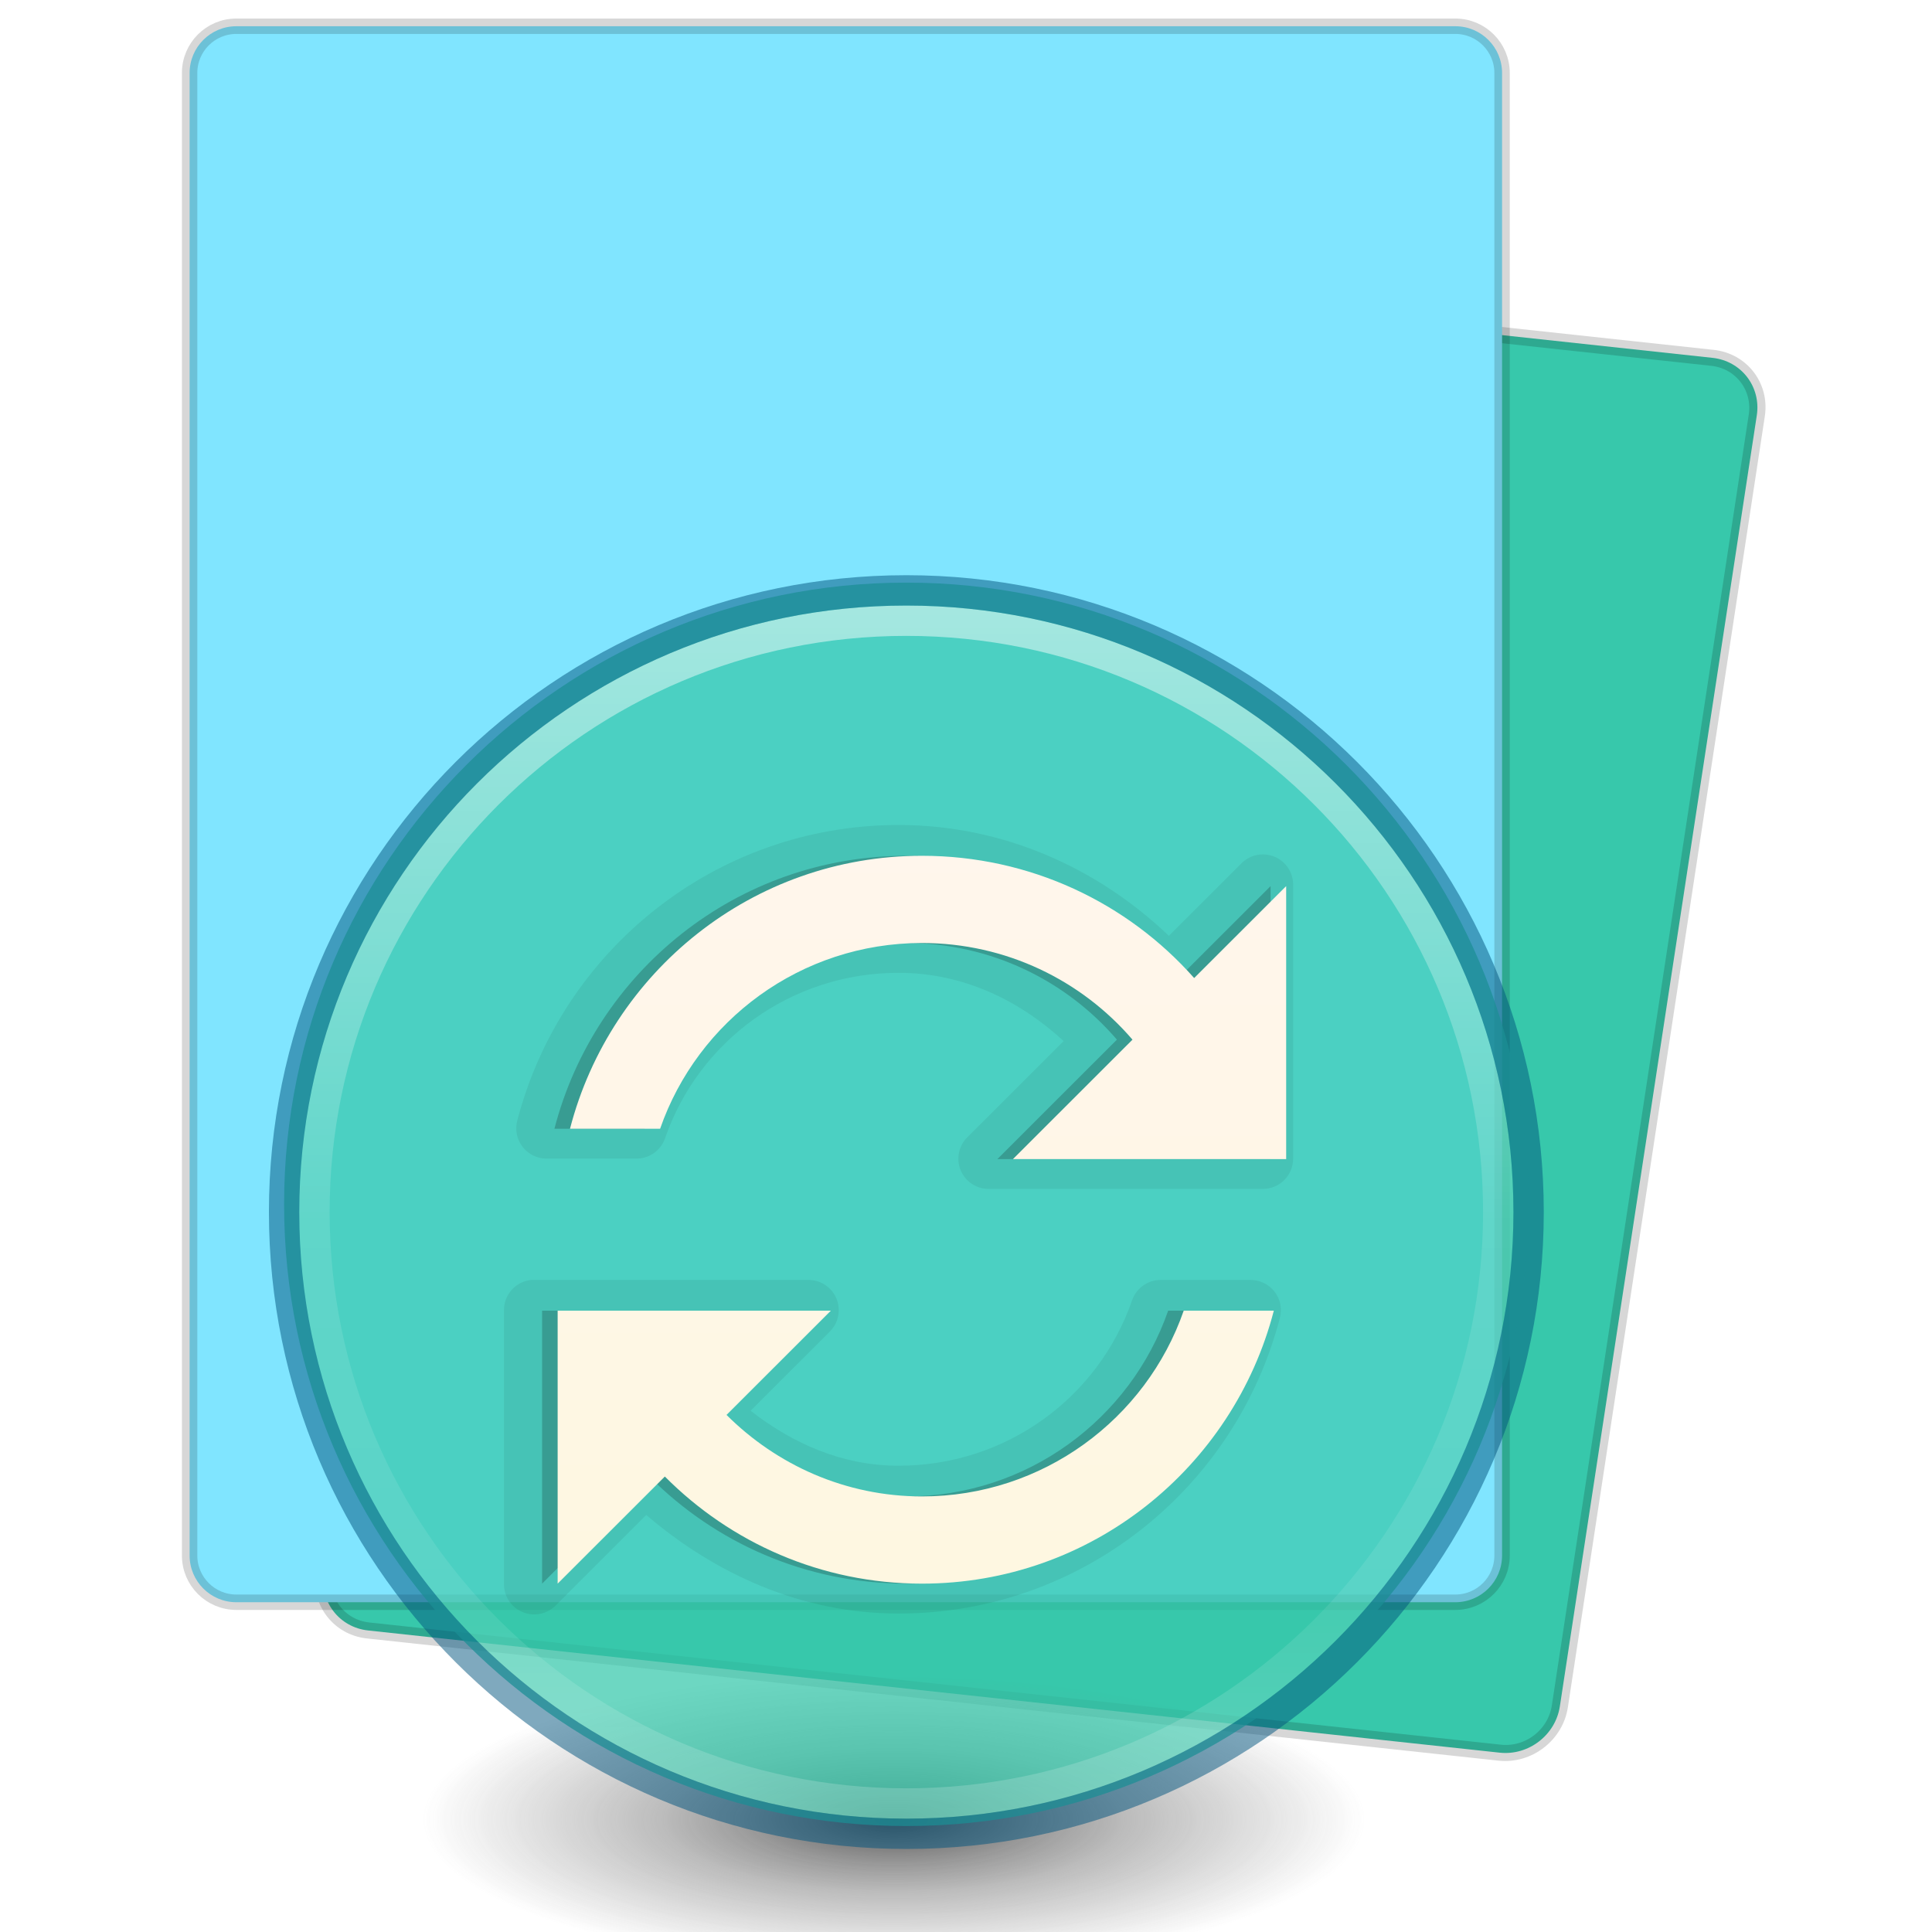
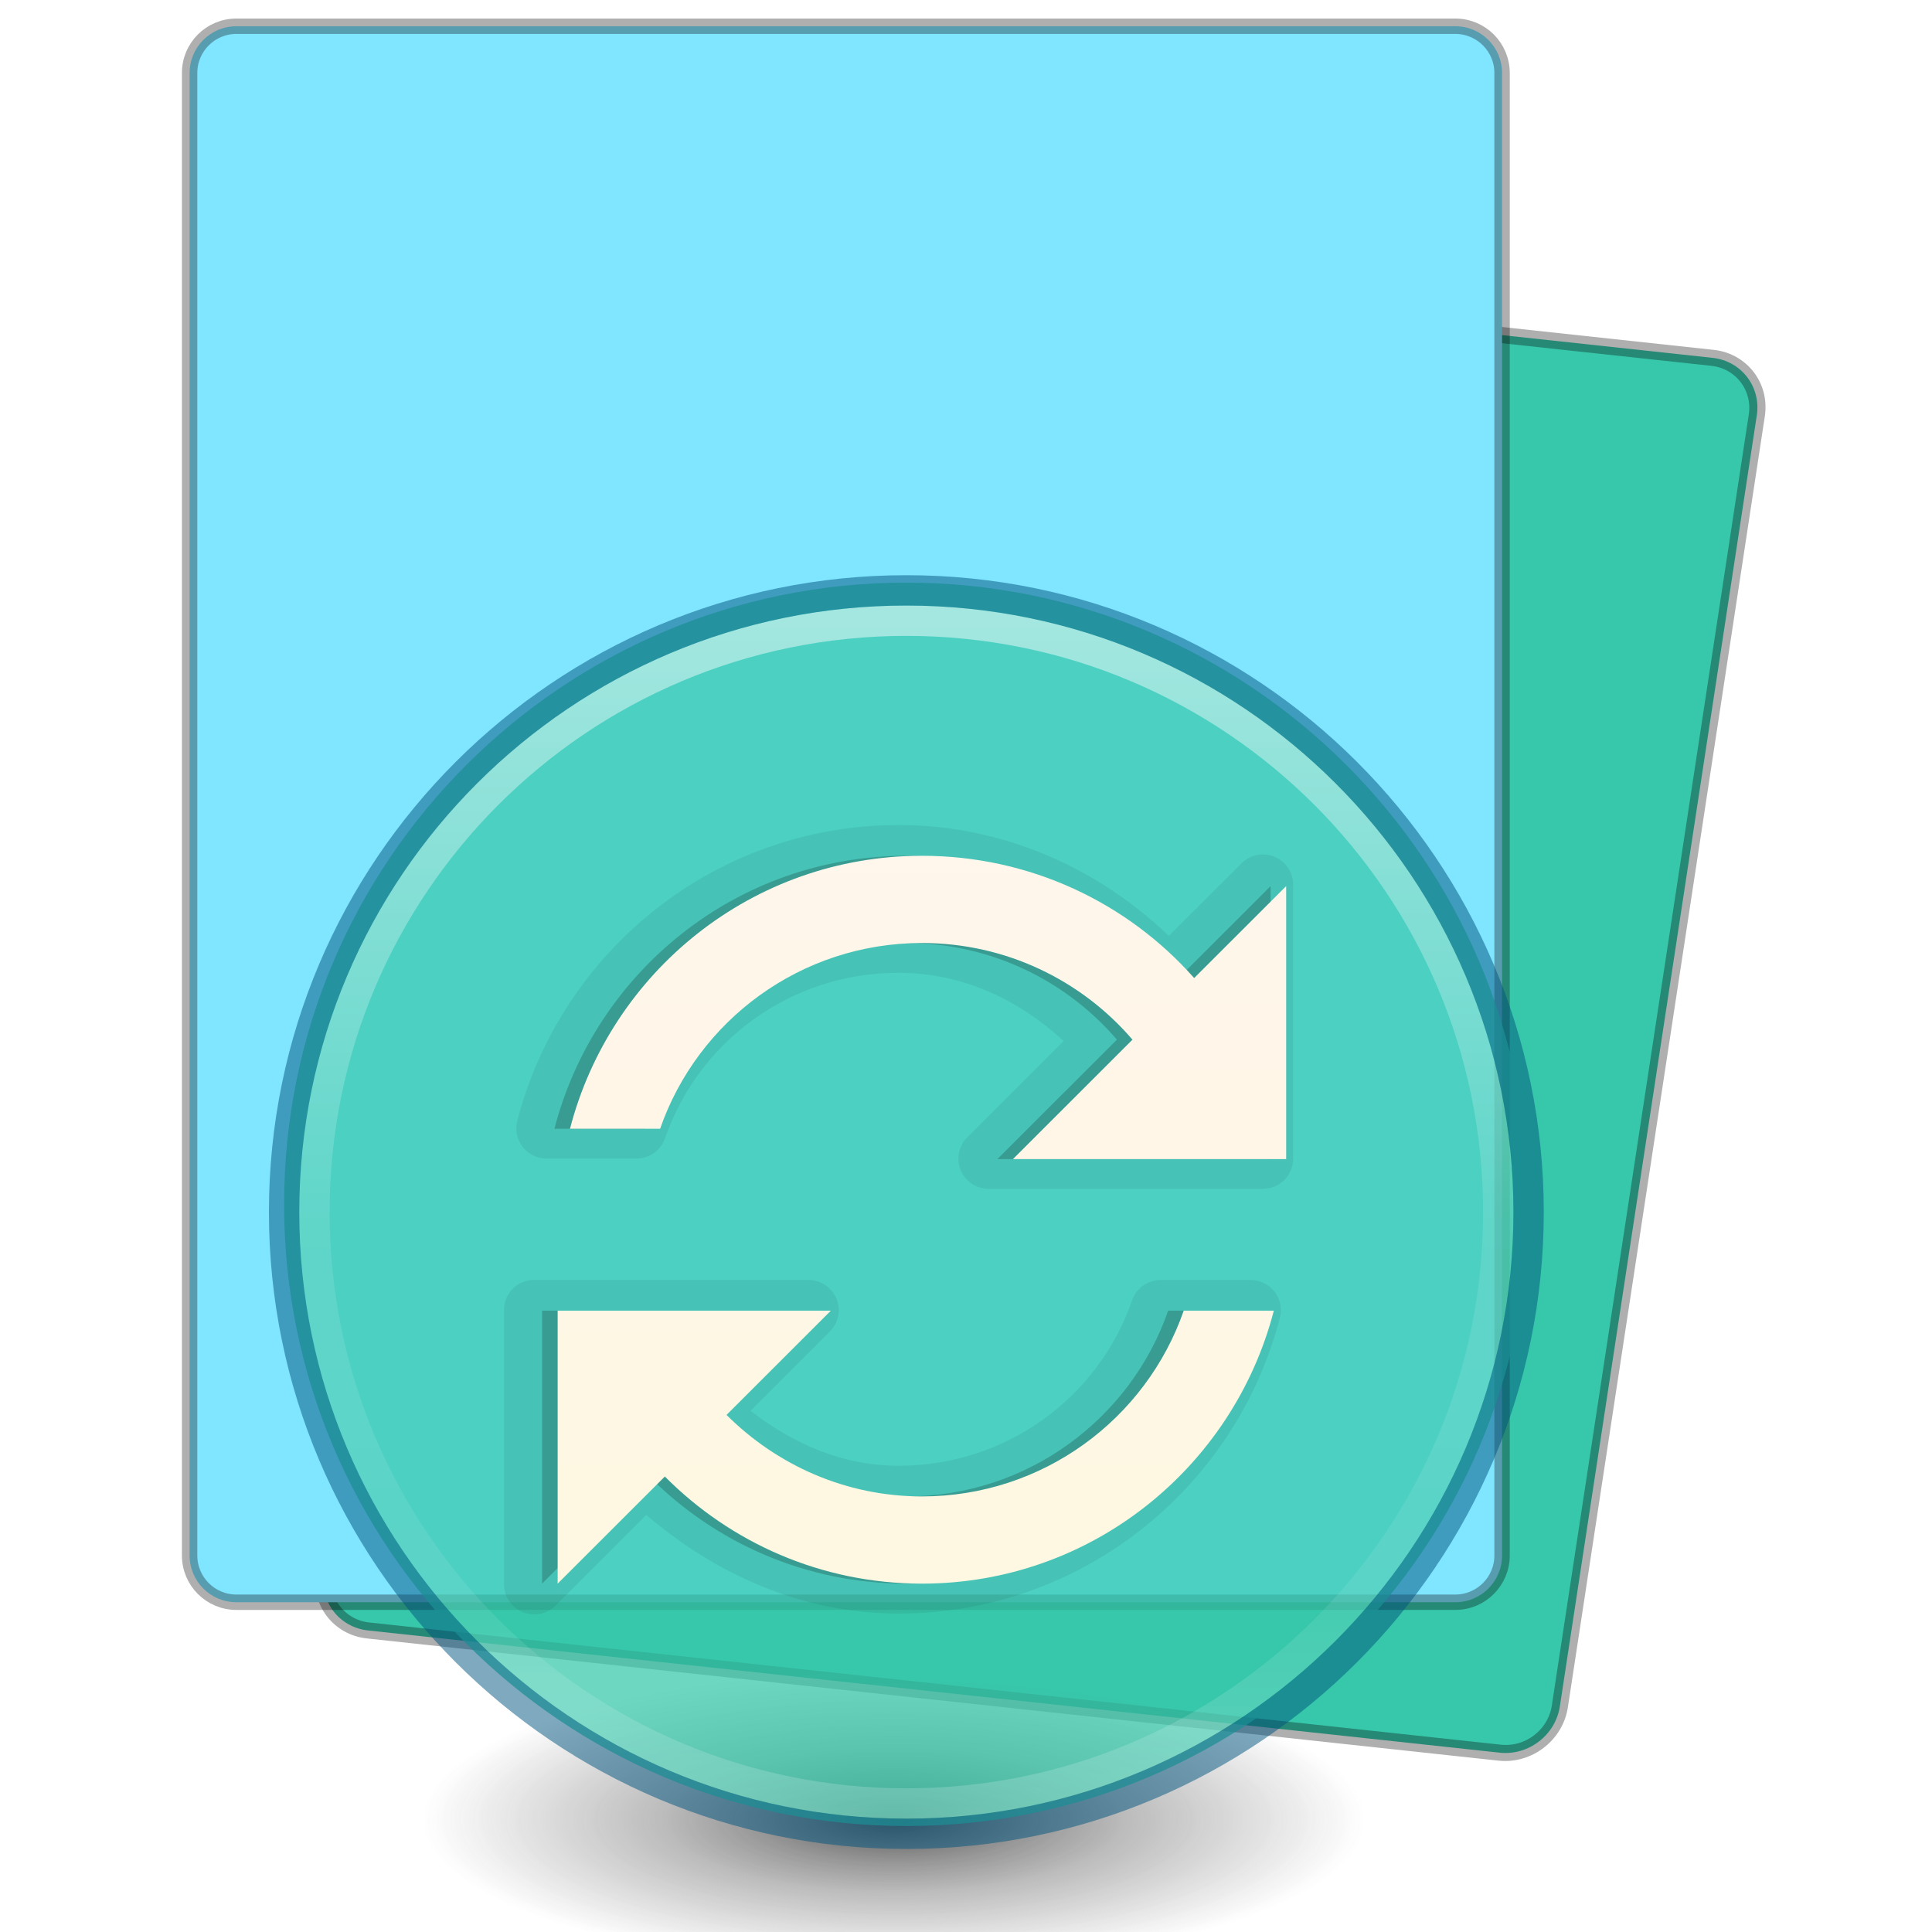
<svg xmlns="http://www.w3.org/2000/svg" xmlns:xlink="http://www.w3.org/1999/xlink" version="1.1" width="64" height="64" id="svg3130">
  <defs id="defs3132">
    <linearGradient id="linearGradient5769">
      <stop offset="0" style="stop-color:#ffffff;stop-opacity:1" id="stop5771" />
      <stop offset="0" style="stop-color:#ffffff;stop-opacity:0.235" id="stop5773" />
      <stop offset="1" style="stop-color:#ffffff;stop-opacity:0.157" id="stop5775" />
      <stop offset="1" style="stop-color:#ffffff;stop-opacity:0.392" id="stop5777" />
    </linearGradient>
    <linearGradient id="linearGradient5736">
      <stop offset="0" style="stop-color:#586e75;stop-opacity:1" id="stop5738" />
      <stop offset="1" style="stop-color:#073642;stop-opacity:1" id="stop5740" />
    </linearGradient>
    <linearGradient id="linearGradient4337">
      <stop offset="0" style="stop-color:#fdf6e3;stop-opacity:1" id="stop4339" />
      <stop offset="1" style="stop-color:#eee8d5;stop-opacity:1" id="stop4341" />
    </linearGradient>
    <linearGradient x1="41.453" y1="-3.75" x2="41.453" y2="42.06" id="linearGradient4277-0" xlink:href="#linearGradient5769" gradientUnits="userSpaceOnUse" gradientTransform="matrix(1.432432,0,0,1.135135,-0.37882,10.25677)" />
    <linearGradient x1="25.132" y1="0.985" x2="25.132" y2="47.013" id="linearGradient4285-6" xlink:href="#linearGradient4337" gradientUnits="userSpaceOnUse" gradientTransform="matrix(1.571425,0,0,0.9560468,-3.7142,13.08819)" />
    <radialGradient cx="19.534" cy="40.43" r="23.93" fx="19.534" fy="40.43" id="radialGradient4291-0" xlink:href="#radialGradient3109-470-9-6" gradientUnits="userSpaceOnUse" gradientTransform="matrix(1.002956,1.769214e-7,-1.4743171e-8,0.0835781,14.40734,56.6209)" />
    <radialGradient cx="62.625" cy="4.625" r="10.625" id="radialGradient3109-470-9-6" gradientUnits="userSpaceOnUse" gradientTransform="matrix(1.129412,0,0,0.2823525,-58.72941,19.69412)">
      <stop id="stop5165-6-1" style="stop-color:#000000;stop-opacity:1" offset="0" />
      <stop id="stop5167-3-5" style="stop-color:#000000;stop-opacity:0" offset="1" />
    </radialGradient>
    <linearGradient xlink:href="#linearGradient5736" id="linearGradient5857" gradientUnits="userSpaceOnUse" gradientTransform="matrix(1.516382,0.4032233,-0.248599,0.9208726,3.95455,0.187118)" x1="17.234" y1="-1.663" x2="26.343" y2="54.478" />
    <linearGradient y2="47.013" x2="25.132" y1="0.985" x1="25.132" gradientTransform="matrix(1.571425,0,0,0.9560468,-5.7142,12.90359)" gradientUnits="userSpaceOnUse" id="linearGradient4523" xlink:href="#linearGradient5736" />
    <linearGradient y2="42.06" x2="41.453" y1="-3.75" x1="41.453" gradientTransform="matrix(1.432432,0,0,1.135135,-4.37882,8.25677)" gradientUnits="userSpaceOnUse" id="linearGradient4677" xlink:href="#linearGradient5769" />
    <radialGradient gradientTransform="matrix(0.2487194,0,0,0.07817047,4.951023,45.72137)" gradientUnits="userSpaceOnUse" xlink:href="#linearGradient3820-7-2-1" id="radialGradient3025-3" fy="186.171" fx="99.157" r="62.769" cy="186.171" cx="99.157" />
    <linearGradient id="linearGradient3820-7-2-1">
      <stop offset="0" style="stop-color:#3d3d3d;stop-opacity:1" id="stop3822-2-6-3" />
      <stop offset="0.5" style="stop-color:#686868;stop-opacity:0.498" id="stop3864-8-7-7" />
      <stop offset="1" style="stop-color:#686868;stop-opacity:0" id="stop3824-1-2-5" />
    </linearGradient>
    <linearGradient gradientTransform="matrix(1.059851,0,0,1.05893,-46.00269,13.30072)" gradientUnits="userSpaceOnUse" xlink:href="#linearGradient4011" id="linearGradient3019-3" y2="44.341" x2="71.204" y1="6.238" x1="71.204" />
    <linearGradient id="linearGradient4011">
      <stop offset="0" style="stop-color:#ffffff;stop-opacity:1" id="stop4013" />
      <stop offset="0.508" style="stop-color:#ffffff;stop-opacity:0.235" id="stop4015" />
      <stop offset="0.835" style="stop-color:#ffffff;stop-opacity:0.157" id="stop4017" />
      <stop offset="1" style="stop-color:#ffffff;stop-opacity:0.392" id="stop4019" />
    </linearGradient>
    <linearGradient x1="167.983" y1="6.833" x2="167.983" y2="61.692" id="linearGradient3012-1" xlink:href="#linearGradient5803-2-1" gradientUnits="userSpaceOnUse" gradientTransform="matrix(0.7148167,0,0,0.7141959,-85.30647,16.43655)" />
    <linearGradient id="linearGradient5803-2-1">
      <stop id="stop5805-1-6" style="stop-color:#fff5ef;stop-opacity:1" offset="0" />
      <stop id="stop5807-6-6" style="stop-color:#fef8dd;stop-opacity:1" offset="1" />
    </linearGradient>
  </defs>
-   <rect transform="matrix(0.9942189,0.1073722,-0.1508069,0.9885632,0,0)" ry="1.739" y="5.7" x="18.479" height="46.74" width="41.184" id="rect3412" style="fill:#37c8ab;fill-opacity:1;stroke:#000000;stroke-width:0.535;stroke-opacity:0.157" />
-   <rect ry="1.549" y="0.869" x="6.281" height="52.207" width="43.477" id="rect3414" style="opacity:1;fill:#80e5ff;fill-opacity:1;stroke:#000000;stroke-width:0.51;stroke-opacity:0.157" />
+   <rect transform="matrix(0.9942189,0.1073722,-0.1508069,0.9885632,0,0)" ry="1.739" y="5.7" x="18.479" height="46.74" width="41.184" id="rect3412" style="fill:#37c8ab;fill-opacity:1;stroke:#000000;stroke-width:0.535;stroke-opacity:0.314" />
+   <rect ry="1.549" y="0.869" x="6.281" height="52.207" width="43.477" id="rect3414" style="opacity:1;fill:#80e5ff;fill-opacity:1;stroke:#000000;stroke-width:0.51;stroke-opacity:0.314" />
  <path style="opacity:0.877;fill:url(#radialGradient3025-3);fill-opacity:1;stroke:none" id="path3818-0-5" d="m 45.225,60.274 a 15.612,4.907 0 0 1 -31.224,0 15.612,4.907 0 1 1 31.224,0 z" />
  <path style="color:#000000;display:inline;overflow:visible;visibility:visible;fill:#37c8ab;fill-opacity:0.73;fill-rule:nonzero;stroke:none;stroke-width:1;marker:none;enable-background:accumulate" id="path2555-9-6" d="m 30.024,19.3 c -11.373,0 -20.613,9.231 -20.613,20.595 0,11.363 9.239,20.595 20.613,20.595 11.373,0 20.613,-9.231 20.613,-20.595 0,-11.364 -9.239,-20.595 -20.613,-20.595 z" />
  <path style="color:#000000;display:inline;overflow:visible;visibility:visible;opacity:0.5;fill:none;stroke:url(#linearGradient3019-3);stroke-width:1.005;stroke-linecap:round;stroke-linejoin:round;stroke-miterlimit:4;stroke-dasharray:none;stroke-dashoffset:0;stroke-opacity:1;marker:none;enable-background:accumulate" id="path8655" d="m 49.631,40.152 c 0,10.82 -8.779,19.591 -19.607,19.591 -10.829,0 -19.607,-8.771 -19.607,-19.591 0,-10.819 8.779,-19.59 19.607,-19.59 10.828,0 19.607,8.77 19.607,19.59 l 0,0 z" />
  <path style="color:#000000;clip-rule:nonzero;display:inline;overflow:visible;visibility:visible;opacity:0.5;isolation:auto;mix-blend-mode:normal;color-interpolation:sRGB;color-interpolation-filters:linearRGB;solid-color:#000000;solid-opacity:1;fill:#000000;fill-opacity:0;fill-rule:nonzero;stroke:#00537d;stroke-width:1.005;stroke-linecap:round;stroke-linejoin:round;stroke-miterlimit:4;stroke-dasharray:none;stroke-dashoffset:0;stroke-opacity:1;marker:none;color-rendering:auto;image-rendering:auto;shape-rendering:auto;text-rendering:auto;enable-background:accumulate" id="path2555-6" d="m 30.024,19.557 c -11.373,0 -20.613,9.231 -20.613,20.595 0,11.364 9.239,20.595 20.613,20.595 11.373,0 20.613,-9.231 20.613,-20.595 0,-11.364 -9.239,-20.595 -20.613,-20.595 z" />
  <path d="m 29.767,27.329 c -6.074,0 -11.174,4.173 -12.632,9.795 a 1.002,1.001 0 0 0 0.974,1.256 l 2.985,0 a 1.002,1.001 0 0 0 0.943,-0.691 c 1.109,-3.19 4.146,-5.463 7.73,-5.463 2.145,0 4.011,0.918 5.467,2.26 l -3.174,3.171 a 1.002,1.001 0 0 0 0.723,1.727 l 9.049,0 a 1.002,1.001 0 0 0 1.005,-1.005 l 0,-9.042 a 1.002,1.001 0 0 0 -1.728,-0.722 l -2.388,2.386 C 36.381,28.768 33.253,27.329 29.767,27.329 Z M 17.606,42.399 a 1.002,1.001 0 0 0 -0.911,1.005 l 0,9.042 a 1.002,1.001 0 0 0 1.728,0.722 l 2.985,-2.982 c 2.273,1.943 5.133,3.265 8.358,3.265 6.074,0 11.174,-4.173 12.632,-9.795 a 1.002,1.001 0 0 0 -0.974,-1.256 l -2.985,0 a 1.002,1.001 0 0 0 -0.943,0.691 c -1.109,3.19 -4.146,5.463 -7.73,5.463 -1.881,0 -3.521,-0.748 -4.902,-1.821 l 2.608,-2.606 a 1.002,1.001 0 0 0 -0.723,-1.727 l -9.049,0 a 1.002,1.001 0 0 0 -0.094,0 z" id="path4451" style="color:#000000;display:inline;overflow:visible;visibility:visible;opacity:0.063;fill:#000000;fill-opacity:1;fill-rule:nonzero;stroke:none;stroke-width:1;marker:none;enable-background:accumulate" />
  <path d="m 30.024,28.349 c -5.616,0 -10.312,3.851 -11.658,9.042 l 2.985,0 c 1.246,-3.585 4.661,-6.153 8.672,-6.153 2.79,0 5.292,1.24 6.976,3.202 l -3.959,3.956 9.05,0 0,-9.042 -3.048,3.045 C 36.839,29.908 33.613,28.349 30.024,28.349 Z M 17.958,43.418 l 0,9.042 3.551,-3.548 c 2.177,2.19 5.181,3.548 8.515,3.548 5.616,0 10.312,-3.851 11.658,-9.042 l -2.985,0 c -1.246,3.585 -4.661,6.153 -8.672,6.153 -2.532,0 -4.812,-1.044 -6.473,-2.7 l 3.456,-3.453 -9.049,0 z" id="path4285-6" style="color:#000000;display:inline;overflow:visible;visibility:visible;opacity:0.2;fill:#000000;fill-opacity:1;fill-rule:nonzero;stroke:none;stroke-width:1;marker:none;enable-background:accumulate" />
  <path d="m 30.539,28.349 c -5.616,0 -10.312,3.851 -11.657,9.042 l 2.985,0 c 1.246,-3.585 4.661,-6.153 8.672,-6.153 2.79,0 5.292,1.24 6.976,3.202 l -3.959,3.956 9.05,0 0,-9.042 -3.048,3.045 c -2.203,-2.49 -5.429,-4.05 -9.018,-4.05 z M 18.473,43.418 l 0,9.042 3.551,-3.548 c 2.177,2.19 5.181,3.548 8.515,3.548 5.616,0 10.312,-3.851 11.658,-9.042 l -2.985,0 c -1.246,3.585 -4.661,6.153 -8.672,6.153 -2.532,0 -4.812,-1.044 -6.473,-2.7 l 3.456,-3.453 -9.049,0 z" id="path4285" style="color:#000000;display:inline;overflow:visible;visibility:visible;fill:url(#linearGradient3012-1);fill-opacity:1;fill-rule:nonzero;stroke:none;stroke-width:1;marker:none;enable-background:accumulate" />
</svg>
